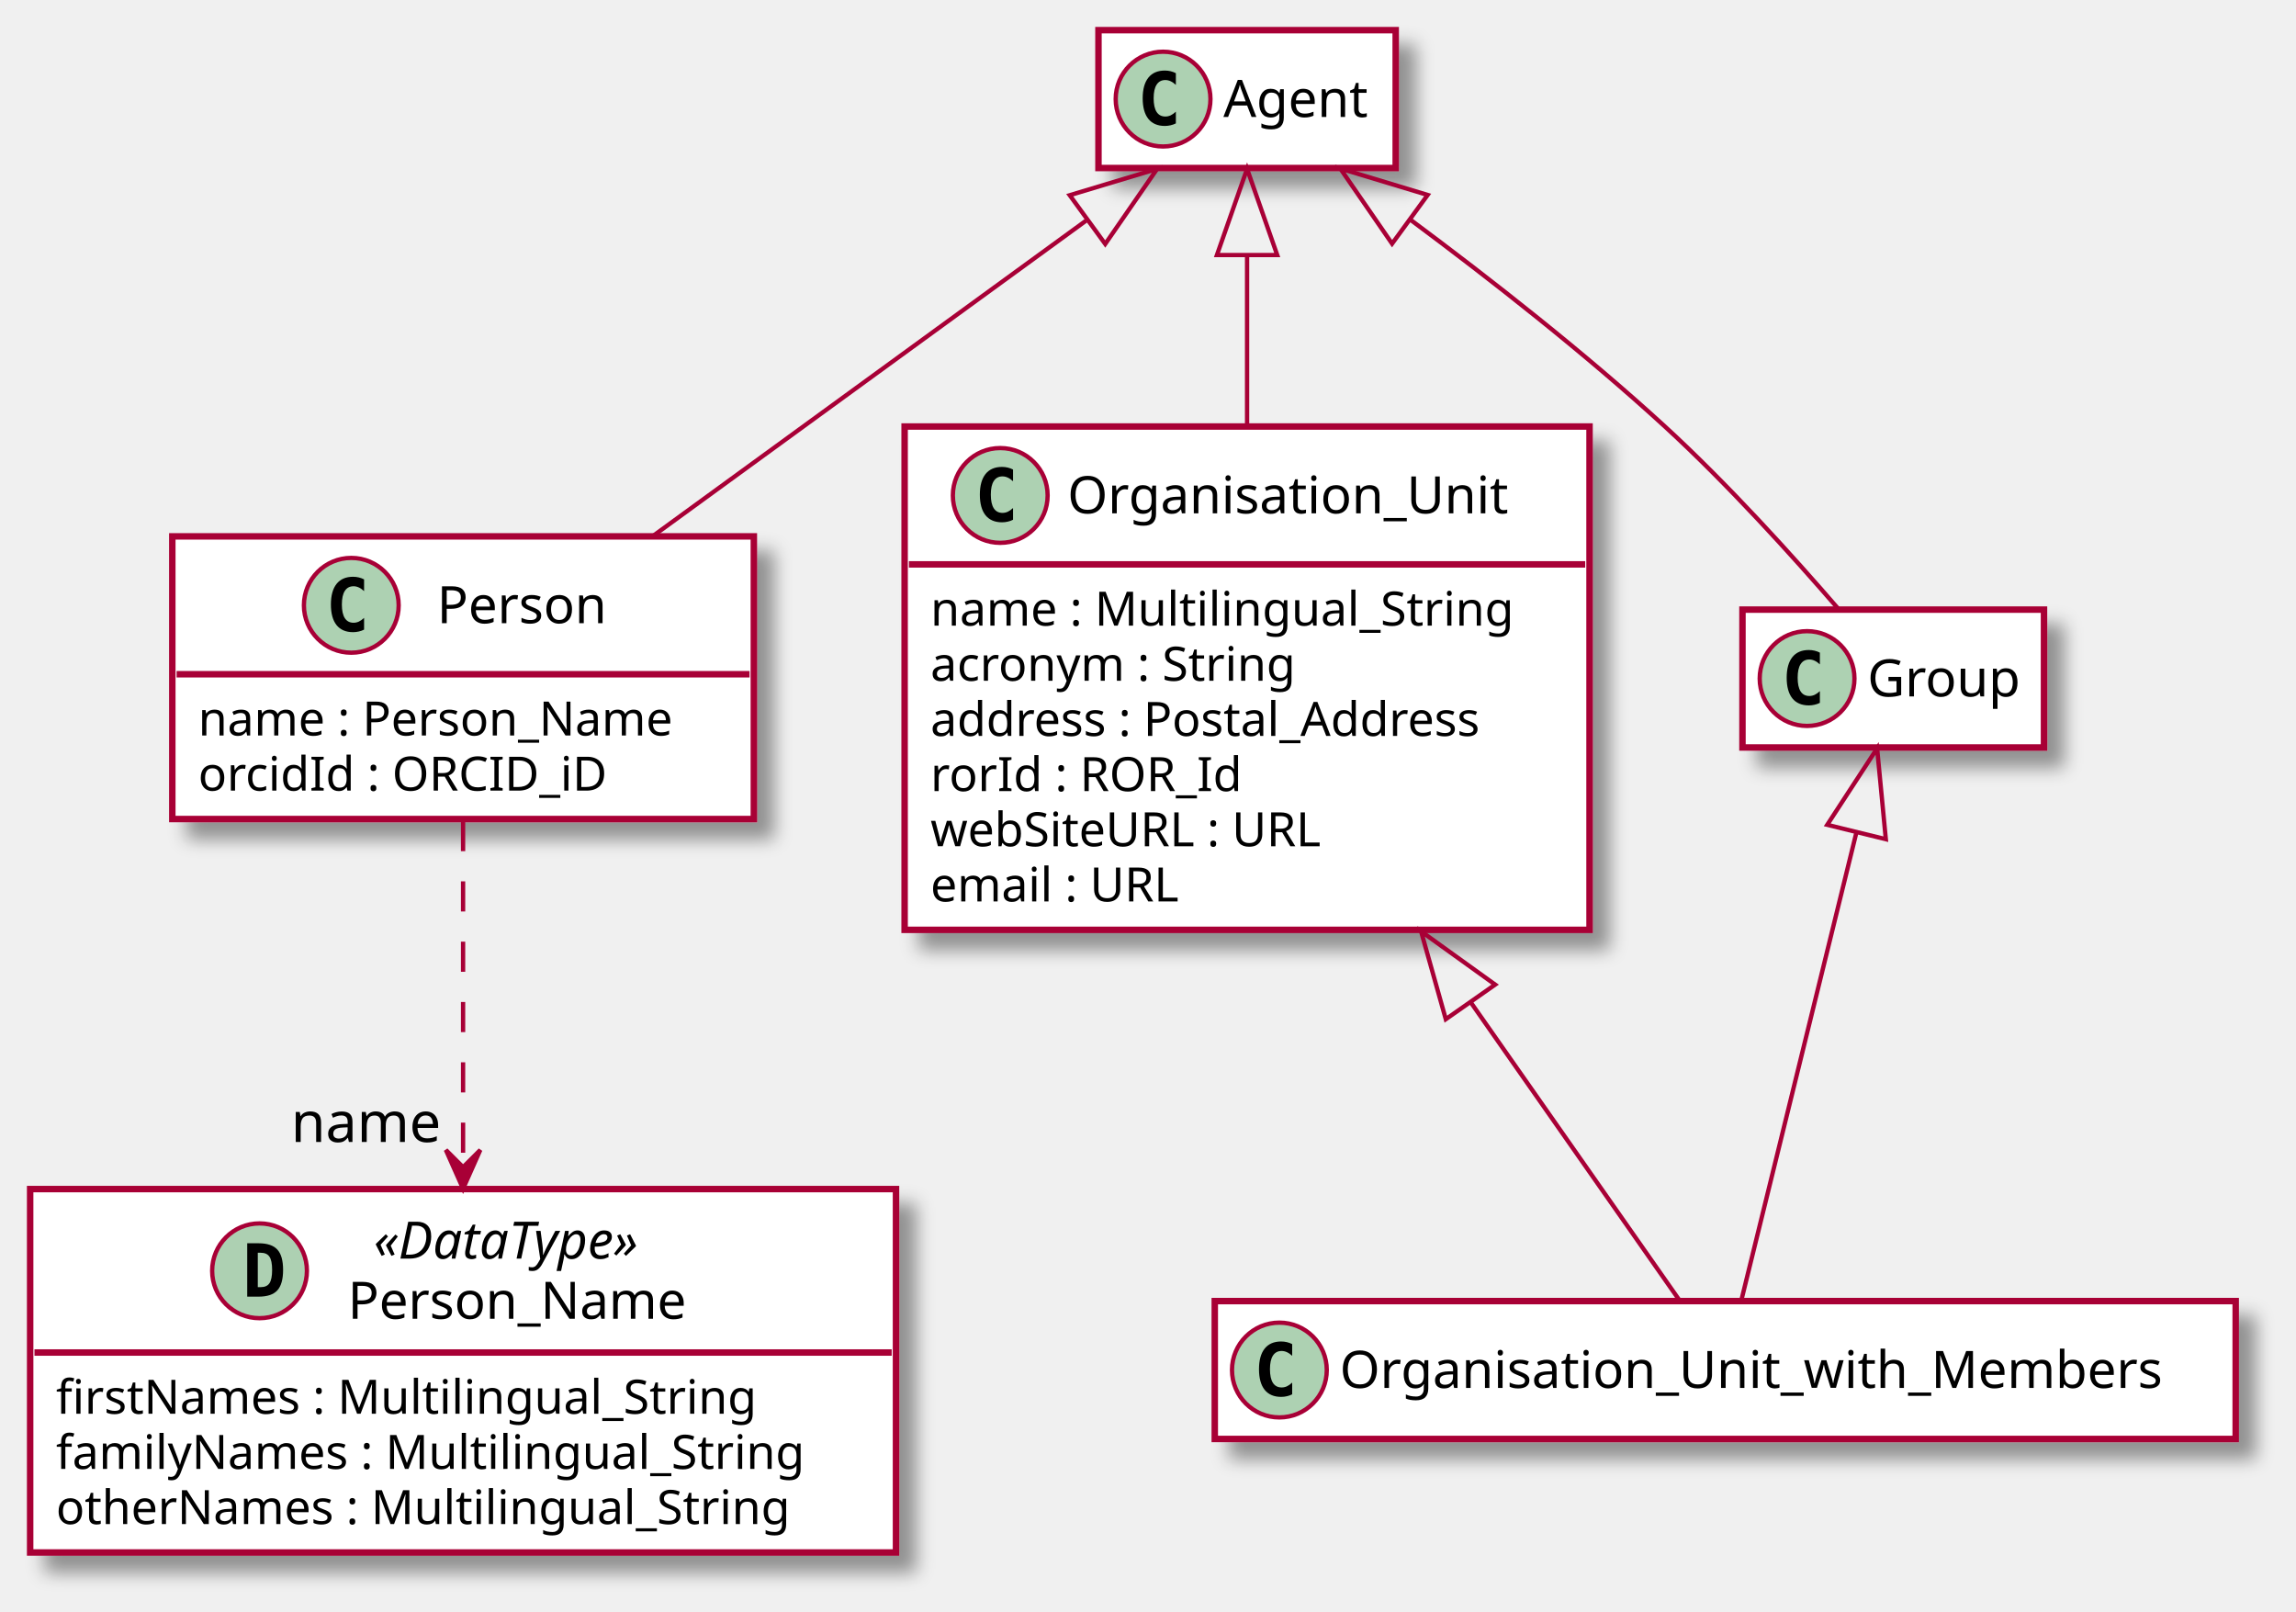
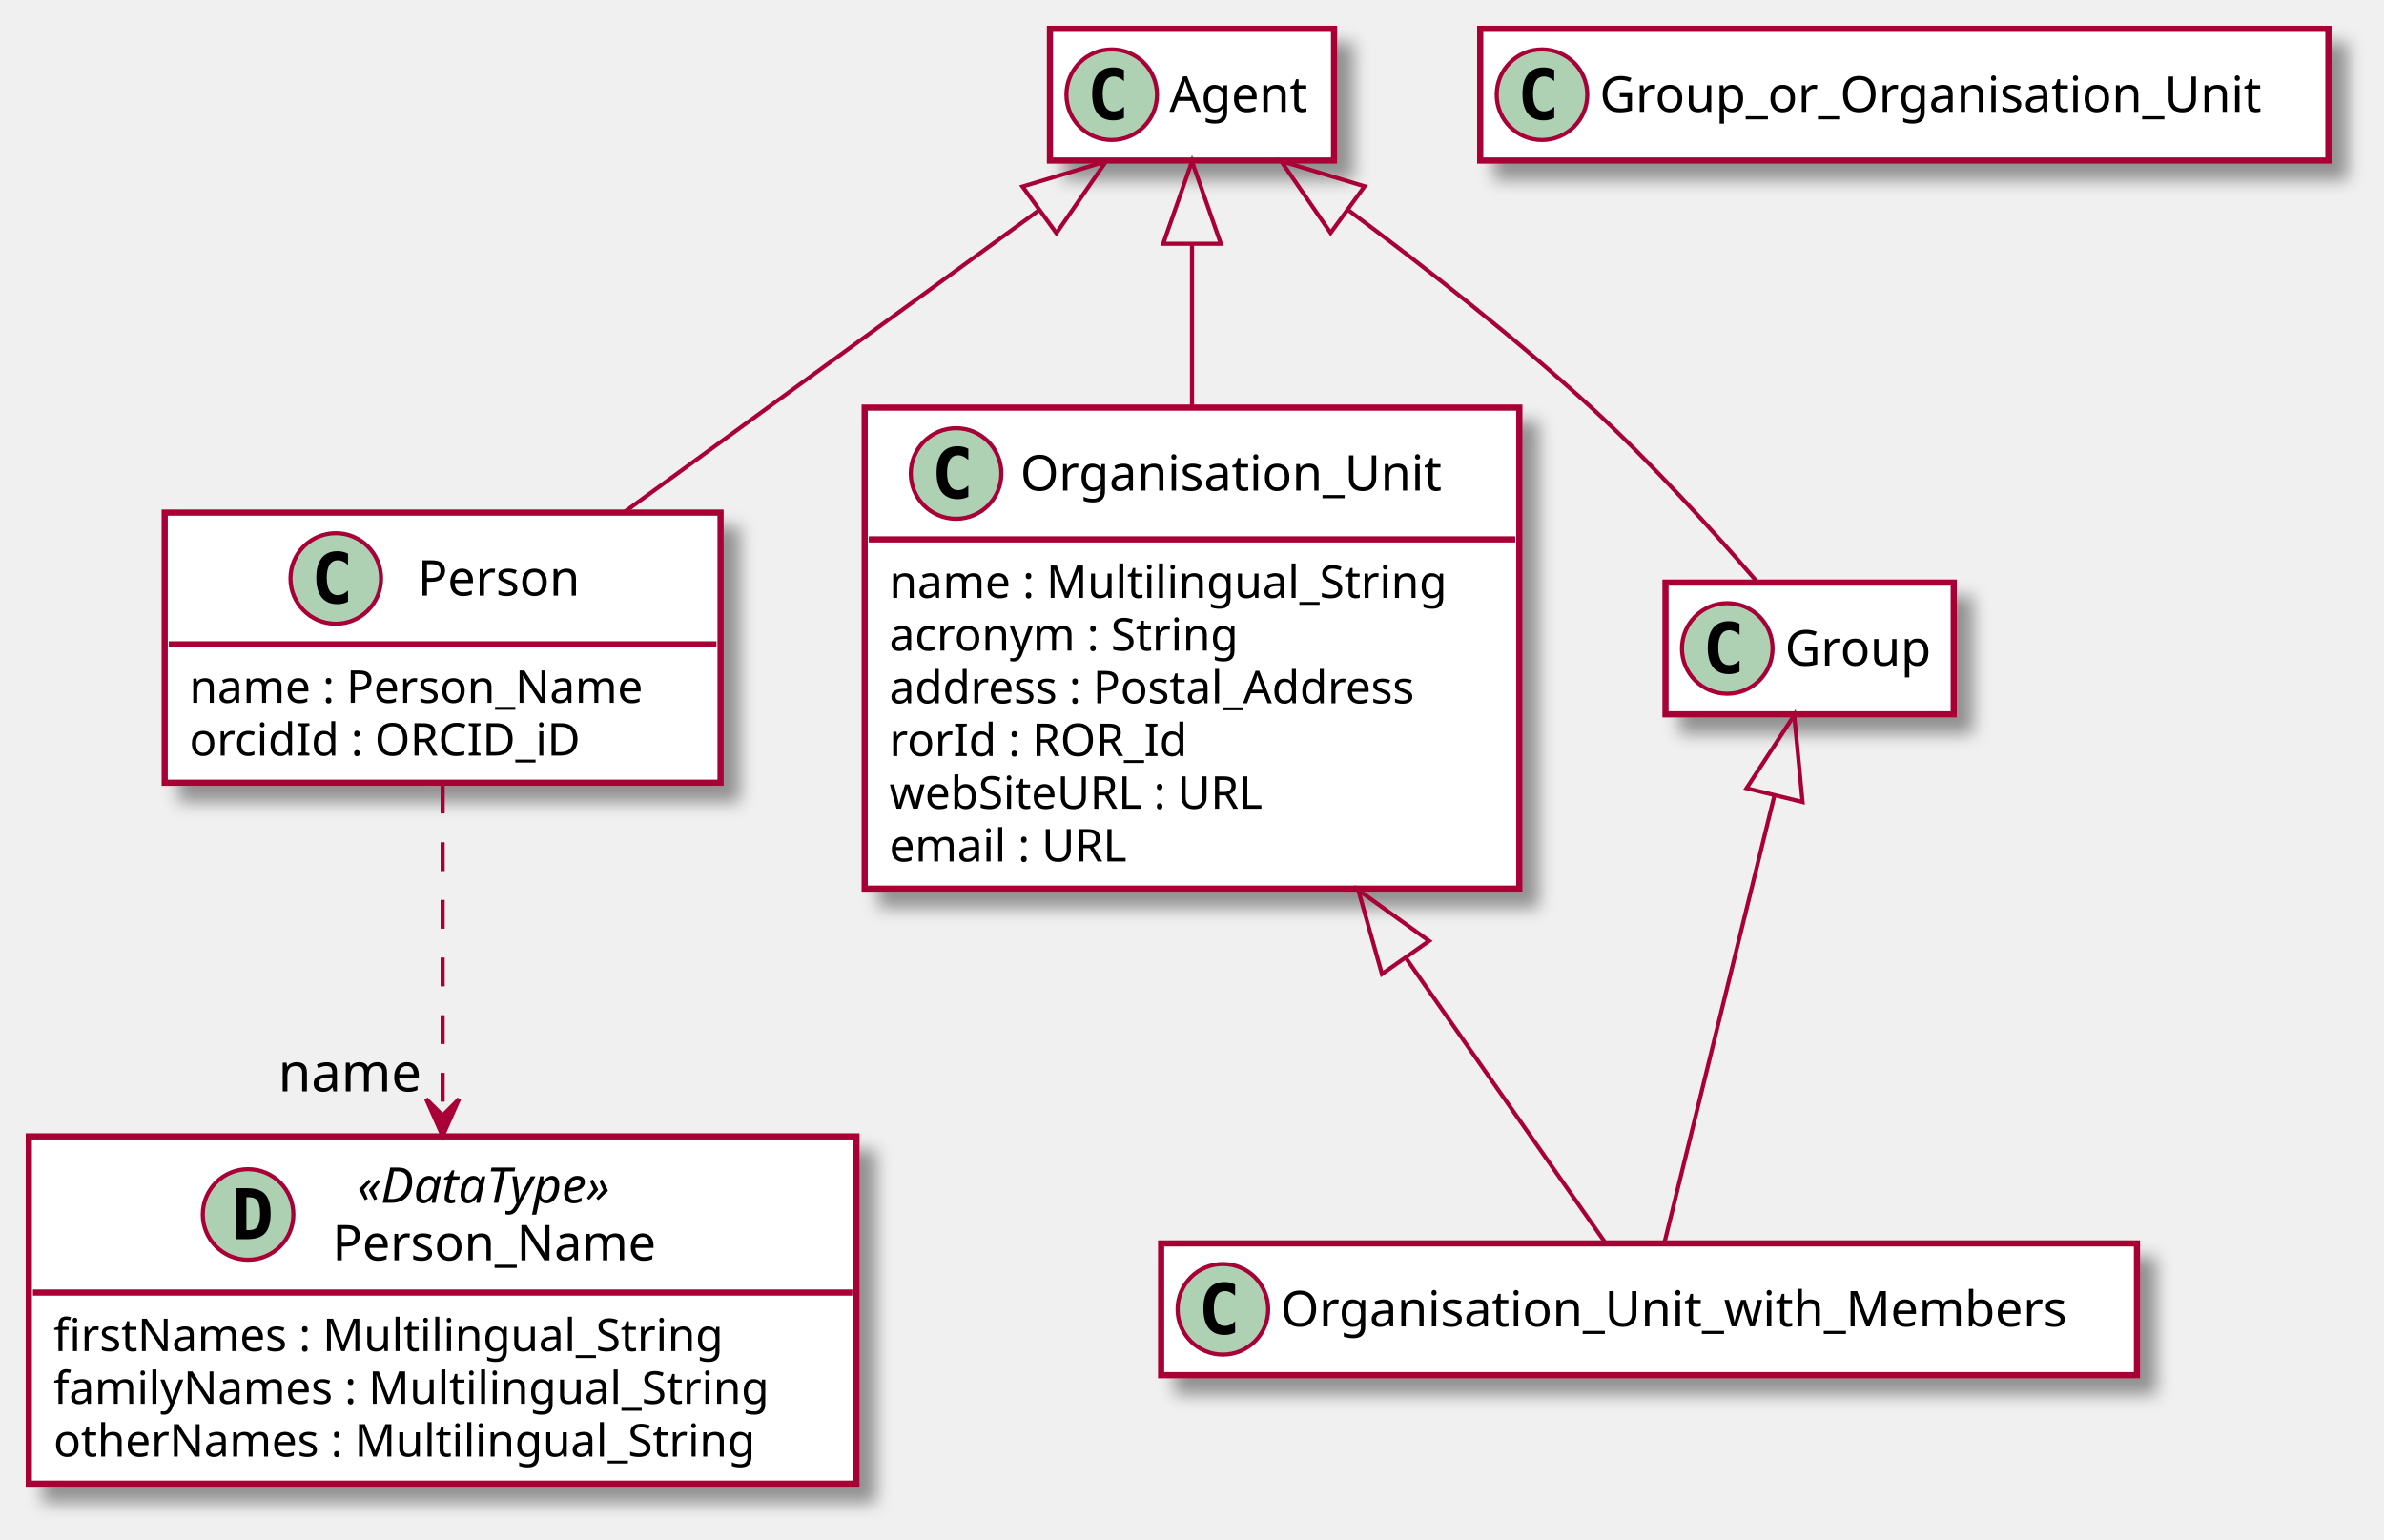
- <svg xmlns="http://www.w3.org/2000/svg" contentScriptType="application/ecmascript" contentStyleType="text/css" height="374px" preserveAspectRatio="none" style="width:533px;height:374px;background:#FFFFFF;" version="1.1" viewBox="0 0 533 374" width="533px" zoomAndPan="magnify">
+ <svg xmlns="http://www.w3.org/2000/svg" contentScriptType="application/ecmascript" contentStyleType="text/css" height="374px" preserveAspectRatio="none" style="width:579px;height:374px;background:#FFFFFF;" version="1.1" viewBox="0 0 579 374" width="579px" zoomAndPan="magnify">
  <defs>
-     <filter height="300%" id="f14omeukkk0sex" width="300%" x="-1" y="-1">
+     <filter height="300%" id="fnsi4ogf8i3mp" width="300%" x="-1" y="-1">
      <feGaussianBlur result="blurOut" stdDeviation="2.0" />
      <feColorMatrix in="blurOut" result="blurOut2" type="matrix" values="0 0 0 0 0 0 0 0 0 0 0 0 0 0 0 0 0 0 .4 0" />
      <feOffset dx="4.0" dy="4.0" in="blurOut2" result="blurOut3" />
      <feBlend in="SourceGraphic" in2="blurOut3" mode="normal" />
    </filter>
  </defs>
  <g>
-     <rect codeLine="23" fill="#FFFFFF" filter="url(#f14omeukkk0sex)" height="32" id="Agent" style="stroke:#A80036;stroke-width:1.5;" width="69" x="255" y="7" />
+     <rect codeLine="23" fill="#FFFFFF" filter="url(#fnsi4ogf8i3mp)" height="32" id="Agent" style="stroke:#A80036;stroke-width:1.5;" width="69" x="255" y="7" />
    <ellipse cx="270" cy="23" fill="#ADD1B2" rx="11" ry="11" style="stroke:#A80036;stroke-width:1.0;" />
    <path d="M272.969,28.641 Q272.391,28.938 271.75,29.078 Q271.109,29.234 270.406,29.234 Q267.906,29.234 266.578,27.594 Q265.266,25.938 265.266,22.812 Q265.266,19.688 266.578,18.031 Q267.906,16.375 270.406,16.375 Q271.109,16.375 271.75,16.531 Q272.406,16.688 272.969,16.984 L272.969,19.703 Q272.344,19.125 271.75,18.859 Q271.156,18.578 270.531,18.578 Q269.188,18.578 268.5,19.656 Q267.812,20.719 267.812,22.812 Q267.812,24.906 268.5,25.984 Q269.188,27.047 270.531,27.047 Q271.156,27.047 271.75,26.781 Q272.344,26.5 272.969,25.922 L272.969,28.641 Z " fill="#000000" />
    <text fill="#000000" font-family="sans-serif" font-size="12" lengthAdjust="spacing" textLength="37" x="284" y="27.154">Agent</text>
-     <rect codeLine="39" fill="#FFFFFF" filter="url(#f14omeukkk0sex)" height="65.609" id="Person" style="stroke:#A80036;stroke-width:1.5;" width="135" x="40" y="124.5" />
+     <rect codeLine="25" fill="#FFFFFF" filter="url(#fnsi4ogf8i3mp)" height="32" id="Group_or_Organisation_Unit" style="stroke:#A80036;stroke-width:1.5;" width="206" x="359.5" y="7" />
+     <ellipse cx="374.5" cy="23" fill="#ADD1B2" rx="11" ry="11" style="stroke:#A80036;stroke-width:1.0;" />
+     <path d="M377.469,28.641 Q376.891,28.938 376.25,29.078 Q375.609,29.234 374.906,29.234 Q372.406,29.234 371.078,27.594 Q369.766,25.938 369.766,22.812 Q369.766,19.688 371.078,18.031 Q372.406,16.375 374.906,16.375 Q375.609,16.375 376.25,16.531 Q376.906,16.688 377.469,16.984 L377.469,19.703 Q376.844,19.125 376.25,18.859 Q375.656,18.578 375.031,18.578 Q373.688,18.578 373,19.656 Q372.312,20.719 372.312,22.812 Q372.312,24.906 373,25.984 Q373.688,27.047 375.031,27.047 Q375.656,27.047 376.25,26.781 Q376.844,26.5 377.469,25.922 L377.469,28.641 Z " fill="#000000" />
+     <text fill="#000000" font-family="sans-serif" font-size="12" lengthAdjust="spacing" textLength="174" x="388.5" y="27.154">Group_or_Organisation_Unit</text>
+     <rect codeLine="41" fill="#FFFFFF" filter="url(#fnsi4ogf8i3mp)" height="65.609" id="Person" style="stroke:#A80036;stroke-width:1.5;" width="135" x="40" y="124.5" />
    <ellipse cx="81.55" cy="140.5" fill="#ADD1B2" rx="11" ry="11" style="stroke:#A80036;stroke-width:1.0;" />
    <path d="M84.519,146.141 Q83.941,146.438 83.3,146.578 Q82.659,146.734 81.956,146.734 Q79.456,146.734 78.128,145.094 Q76.816,143.438 76.816,140.312 Q76.816,137.188 78.128,135.531 Q79.456,133.875 81.956,133.875 Q82.659,133.875 83.3,134.031 Q83.956,134.188 84.519,134.484 L84.519,137.203 Q83.894,136.625 83.3,136.359 Q82.706,136.078 82.081,136.078 Q80.737,136.078 80.05,137.156 Q79.362,138.219 79.362,140.312 Q79.362,142.406 80.05,143.484 Q80.737,144.547 82.081,144.547 Q82.706,144.547 83.3,144.281 Q83.894,144 84.519,143.422 L84.519,146.141 Z " fill="#000000" />
    <text fill="#000000" font-family="sans-serif" font-size="12" lengthAdjust="spacing" textLength="44" x="101.45" y="144.654">Person</text>
    <line style="stroke:#A80036;stroke-width:1.5;" x1="41" x2="174" y1="156.5" y2="156.5" />
    <text fill="#000000" font-family="sans-serif" font-size="11" lengthAdjust="spacing" textLength="123" x="46" y="170.71">name : Person_Name</text>
    <text fill="#000000" font-family="sans-serif" font-size="11" lengthAdjust="spacing" textLength="102" x="46" y="183.515">orcidId : ORCID_iD</text>
-     <rect codeLine="44" fill="#FFFFFF" filter="url(#f14omeukkk0sex)" height="84.352" id="Person_Name" style="stroke:#A80036;stroke-width:1.5;" width="201" x="7" y="276" />
+     <rect codeLine="46" fill="#FFFFFF" filter="url(#fnsi4ogf8i3mp)" height="84.352" id="Person_Name" style="stroke:#A80036;stroke-width:1.5;" width="201" x="7" y="276" />
    <ellipse cx="60.25" cy="294.969" fill="#ADD0B2" rx="11" ry="11" style="stroke:#A80036;stroke-width:1.0;" />
    <path d="M59.844,290.781 L59.844,298.766 L60.5,298.766 Q61.938,298.766 62.547,297.859 Q63.172,296.938 63.172,294.766 Q63.172,292.594 62.547,291.688 Q61.938,290.781 60.5,290.781 L59.844,290.781 Z M57.391,288.578 L60.016,288.578 Q63.047,288.578 64.375,290.031 Q65.719,291.469 65.719,294.766 Q65.719,298.062 64.375,299.516 Q63.047,300.969 60.016,300.969 L57.391,300.969 L57.391,288.578 Z " fill="#000000" />
    <text fill="#000000" font-family="sans-serif" font-size="12" font-style="italic" lengthAdjust="spacing" textLength="74" x="86.75" y="292.139">«DataType»</text>
    <text fill="#000000" font-family="sans-serif" font-size="12" lengthAdjust="spacing" textLength="86" x="80.75" y="306.107">Person_Name</text>
    <line style="stroke:#A80036;stroke-width:1.5;" x1="8" x2="207" y1="313.938" y2="313.938" />
    <text fill="#000000" font-family="sans-serif" font-size="11" lengthAdjust="spacing" textLength="178" x="13" y="328.148">firstNames : Multilingual_String</text>
    <text fill="#000000" font-family="sans-serif" font-size="11" lengthAdjust="spacing" textLength="189" x="13" y="340.953">familyNames : Multilingual_String</text>
    <text fill="#000000" font-family="sans-serif" font-size="11" lengthAdjust="spacing" textLength="185" x="13" y="353.757">otherNames : Multilingual_String</text>
-     <rect codeLine="28" fill="#FFFFFF" filter="url(#f14omeukkk0sex)" height="116.828" id="Organisation_Unit" style="stroke:#A80036;stroke-width:1.5;" width="159" x="210" y="99" />
+     <rect codeLine="30" fill="#FFFFFF" filter="url(#fnsi4ogf8i3mp)" height="116.828" id="Organisation_Unit" style="stroke:#A80036;stroke-width:1.5;" width="159" x="210" y="99" />
    <ellipse cx="232.2" cy="115" fill="#ADD1B2" rx="11" ry="11" style="stroke:#A80036;stroke-width:1.0;" />
    <path d="M235.169,120.641 Q234.591,120.938 233.95,121.078 Q233.309,121.234 232.606,121.234 Q230.106,121.234 228.778,119.594 Q227.466,117.938 227.466,114.812 Q227.466,111.688 228.778,110.031 Q230.106,108.375 232.606,108.375 Q233.309,108.375 233.95,108.531 Q234.606,108.688 235.169,108.984 L235.169,111.703 Q234.544,111.125 233.95,110.859 Q233.356,110.578 232.731,110.578 Q231.387,110.578 230.7,111.656 Q230.012,112.719 230.012,114.812 Q230.012,116.906 230.7,117.984 Q231.387,119.047 232.731,119.047 Q233.356,119.047 233.95,118.781 Q234.544,118.5 235.169,117.922 L235.169,120.641 Z " fill="#000000" />
    <text fill="#000000" font-family="sans-serif" font-size="12" lengthAdjust="spacing" textLength="111" x="247.8" y="119.154">Organisation_Unit</text>
    <line style="stroke:#A80036;stroke-width:1.5;" x1="211" x2="368" y1="131" y2="131" />
    <text fill="#000000" font-family="sans-serif" font-size="11" lengthAdjust="spacing" textLength="147" x="216" y="145.21">name : Multilingual_String</text>
    <text fill="#000000" font-family="sans-serif" font-size="11" lengthAdjust="spacing" textLength="95" x="216" y="158.015">acronym : String</text>
    <text fill="#000000" font-family="sans-serif" font-size="11" lengthAdjust="spacing" textLength="147" x="216" y="170.82">address : Postal_Address</text>
    <text fill="#000000" font-family="sans-serif" font-size="11" lengthAdjust="spacing" textLength="78" x="216" y="183.625">rorId : ROR_Id</text>
    <text fill="#000000" font-family="sans-serif" font-size="11" lengthAdjust="spacing" textLength="99" x="216" y="196.429">webSiteURL : URL</text>
    <text fill="#000000" font-family="sans-serif" font-size="11" lengthAdjust="spacing" textLength="64" x="216" y="209.234">email : URL</text>
-     <rect codeLine="62" fill="#FFFFFF" filter="url(#f14omeukkk0sex)" height="32" id="Group" style="stroke:#A80036;stroke-width:1.5;" width="70" x="404.5" y="141.5" />
+     <rect codeLine="65" fill="#FFFFFF" filter="url(#fnsi4ogf8i3mp)" height="32" id="Group" style="stroke:#A80036;stroke-width:1.5;" width="70" x="404.5" y="141.5" />
    <ellipse cx="419.5" cy="157.5" fill="#ADD1B2" rx="11" ry="11" style="stroke:#A80036;stroke-width:1.0;" />
    <path d="M422.469,163.141 Q421.891,163.438 421.25,163.578 Q420.609,163.734 419.906,163.734 Q417.406,163.734 416.078,162.094 Q414.766,160.438 414.766,157.312 Q414.766,154.188 416.078,152.531 Q417.406,150.875 419.906,150.875 Q420.609,150.875 421.25,151.031 Q421.906,151.188 422.469,151.484 L422.469,154.203 Q421.844,153.625 421.25,153.359 Q420.656,153.078 420.031,153.078 Q418.688,153.078 418,154.156 Q417.312,155.219 417.312,157.312 Q417.312,159.406 418,160.484 Q418.688,161.547 420.031,161.547 Q420.656,161.547 421.25,161.281 Q421.844,161 422.469,160.422 L422.469,163.141 Z " fill="#000000" />
    <text fill="#000000" font-family="sans-serif" font-size="12" lengthAdjust="spacing" textLength="38" x="433.5" y="161.654">Group</text>
-     <rect codeLine="67" fill="#FFFFFF" filter="url(#f14omeukkk0sex)" height="32" id="Organisation_Unit_with_Members" style="stroke:#A80036;stroke-width:1.5;" width="237" x="282" y="302" />
+     <rect codeLine="70" fill="#FFFFFF" filter="url(#fnsi4ogf8i3mp)" height="32" id="Organisation_Unit_with_Members" style="stroke:#A80036;stroke-width:1.5;" width="237" x="282" y="302" />
    <ellipse cx="297" cy="318" fill="#ADD1B2" rx="11" ry="11" style="stroke:#A80036;stroke-width:1.0;" />
    <path d="M299.969,323.641 Q299.391,323.938 298.75,324.078 Q298.109,324.234 297.406,324.234 Q294.906,324.234 293.578,322.594 Q292.266,320.938 292.266,317.812 Q292.266,314.688 293.578,313.031 Q294.906,311.375 297.406,311.375 Q298.109,311.375 298.75,311.531 Q299.406,311.688 299.969,311.984 L299.969,314.703 Q299.344,314.125 298.75,313.859 Q298.156,313.578 297.531,313.578 Q296.188,313.578 295.5,314.656 Q294.812,315.719 294.812,317.812 Q294.812,319.906 295.5,320.984 Q296.188,322.047 297.531,322.047 Q298.156,322.047 298.75,321.781 Q299.344,321.5 299.969,320.922 L299.969,323.641 Z " fill="#000000" />
    <text fill="#000000" font-family="sans-serif" font-size="12" lengthAdjust="spacing" textLength="205" x="311" y="322.154">Organisation_Unit_with_Members</text>
-     <path codeLine="334" d="M107.5,190.57 C107.5,213.64 107.5,245.09 107.5,270.85 " fill="none" id="Person-to-Person_Name" style="stroke:#A80036;stroke-width:1.0;stroke-dasharray:7.0,7.0;" />
+     <path codeLine="320" d="M107.5,190.57 C107.5,213.64 107.5,245.09 107.5,270.85 " fill="none" id="Person-to-Person_Name" style="stroke:#A80036;stroke-width:1.0;stroke-dasharray:7.0,7.0;" />
    <polygon fill="#A80036" points="107.5,275.92,111.5,266.92,107.5,270.92,103.5,266.92,107.5,275.92" style="stroke:#A80036;stroke-width:1.0;" />
    <text fill="#000000" font-family="sans-serif" font-size="13" lengthAdjust="spacing" textLength="37" x="67.552" y="265.068">name</text>
-     <path codeLine="338" d="M252.13,51.21 C222.97,72.44 182.37,101.99 151.62,124.38 " fill="none" id="Agent-backto-Person" style="stroke:#A80036;stroke-width:1.0;" />
+     <path codeLine="324" d="M252.13,51.21 C222.97,72.44 182.37,101.99 151.62,124.38 " fill="none" id="Agent-backto-Person" style="stroke:#A80036;stroke-width:1.0;" />
    <polygon fill="none" points="248.33,45.31,268.62,39.2,256.57,56.63,248.33,45.31" style="stroke:#A80036;stroke-width:1.0;" />
-     <path codeLine="342" d="M289.5,59.25 C289.5,71.43 289.5,85.43 289.5,98.94 " fill="none" id="Agent-backto-Organisation_Unit" style="stroke:#A80036;stroke-width:1.0;" />
+     <path codeLine="328" d="M289.5,59.25 C289.5,71.43 289.5,85.43 289.5,98.94 " fill="none" id="Agent-backto-Organisation_Unit" style="stroke:#A80036;stroke-width:1.0;" />
    <polygon fill="none" points="282.5,59.2,289.5,39.2,296.5,59.2,282.5,59.2" style="stroke:#A80036;stroke-width:1.0;" />
-     <path codeLine="350" d="M327.43,51.01 C345.85,64.7 367.95,81.99 386.5,99 C401.11,112.4 416.29,129.22 426.64,141.19 " fill="none" id="Agent-backto-Group" style="stroke:#A80036;stroke-width:1.0;" />
+     <path codeLine="336" d="M327.43,51.01 C345.85,64.7 367.95,81.99 386.5,99 C401.11,112.4 416.29,129.22 426.64,141.19 " fill="none" id="Agent-backto-Group" style="stroke:#A80036;stroke-width:1.0;" />
    <polygon fill="none" points="323.16,56.56,311.14,39.12,331.42,45.25,323.16,56.56" style="stroke:#A80036;stroke-width:1.0;" />
-     <path codeLine="354" d="M430.97,193.15 C422.67,226.92 410.42,276.7 404.29,301.62 " fill="none" id="Group-backto-Organisation_Unit_with_Members" style="stroke:#A80036;stroke-width:1.0;" />
+     <path codeLine="340" d="M430.97,193.15 C422.67,226.92 410.42,276.7 404.29,301.62 " fill="none" id="Group-backto-Organisation_Unit_with_Members" style="stroke:#A80036;stroke-width:1.0;" />
    <polygon fill="none" points="424.18,191.45,435.76,173.7,437.78,194.79,424.18,191.45" style="stroke:#A80036;stroke-width:1.0;" />
-     <path codeLine="358" d="M341.42,232.64 C359.68,258.72 378.46,285.53 389.81,301.73 " fill="none" id="Organisation_Unit-backto-Organisation_Unit_with_Members" style="stroke:#A80036;stroke-width:1.0;" />
+     <path codeLine="344" d="M341.42,232.64 C359.68,258.72 378.46,285.53 389.81,301.73 " fill="none" id="Organisation_Unit-backto-Organisation_Unit_with_Members" style="stroke:#A80036;stroke-width:1.0;" />
    <polygon fill="none" points="335.63,236.57,329.89,216.17,347.09,228.54,335.63,236.57" style="stroke:#A80036;stroke-width:1.0;" />
  </g>
</svg>
